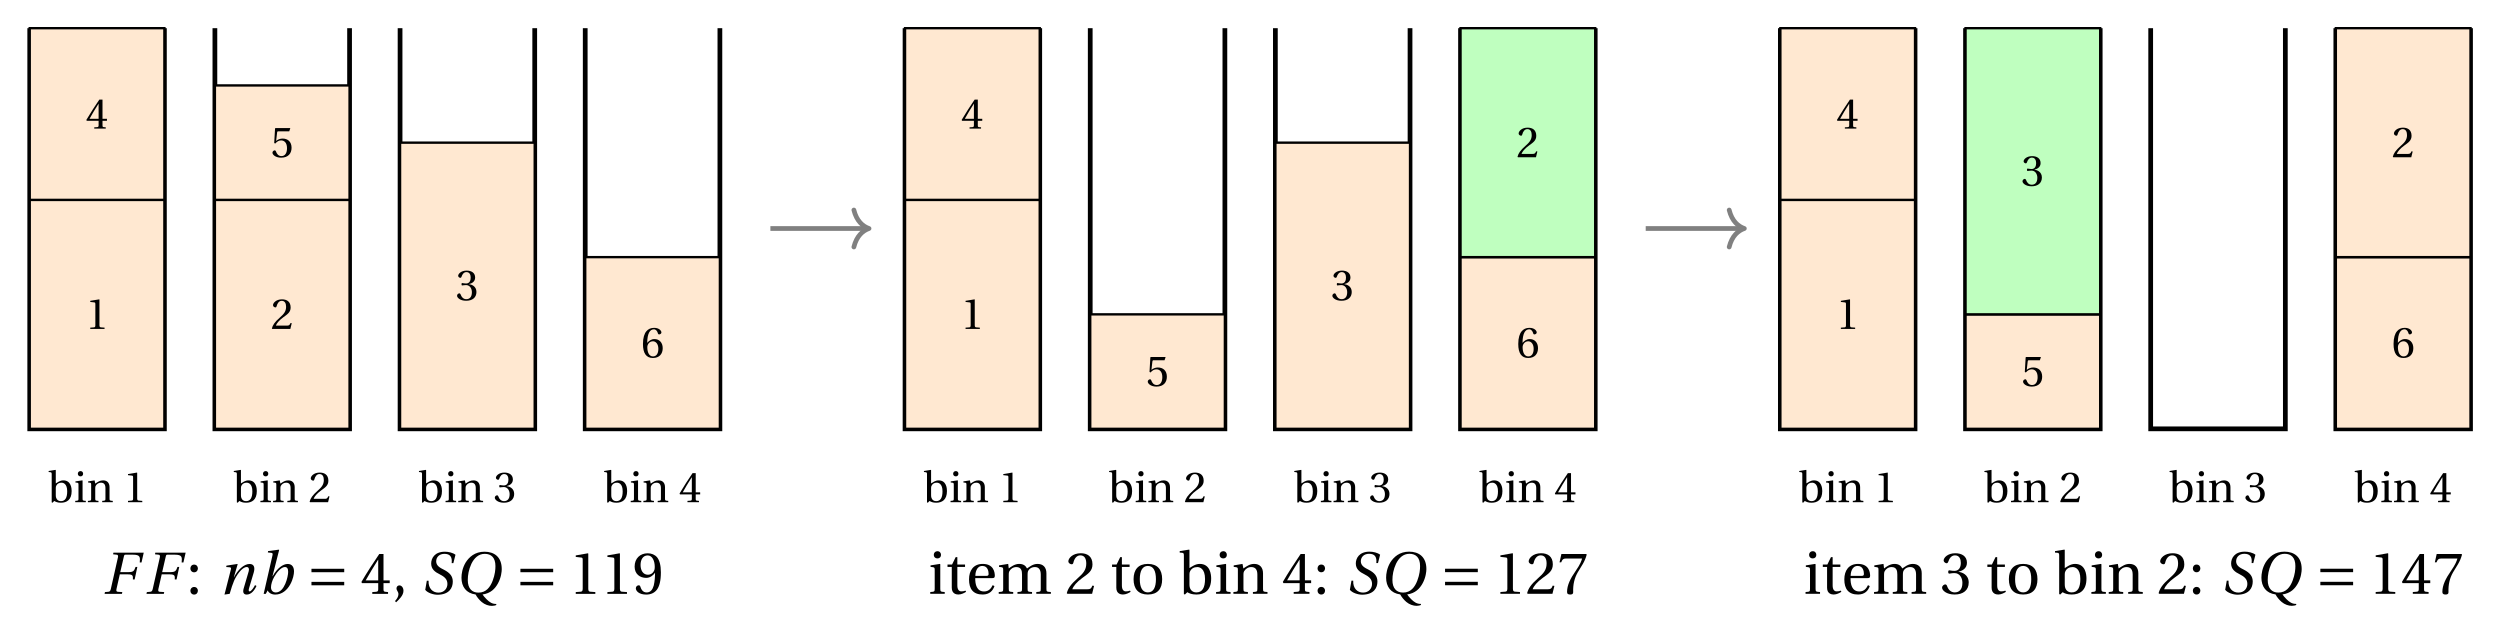
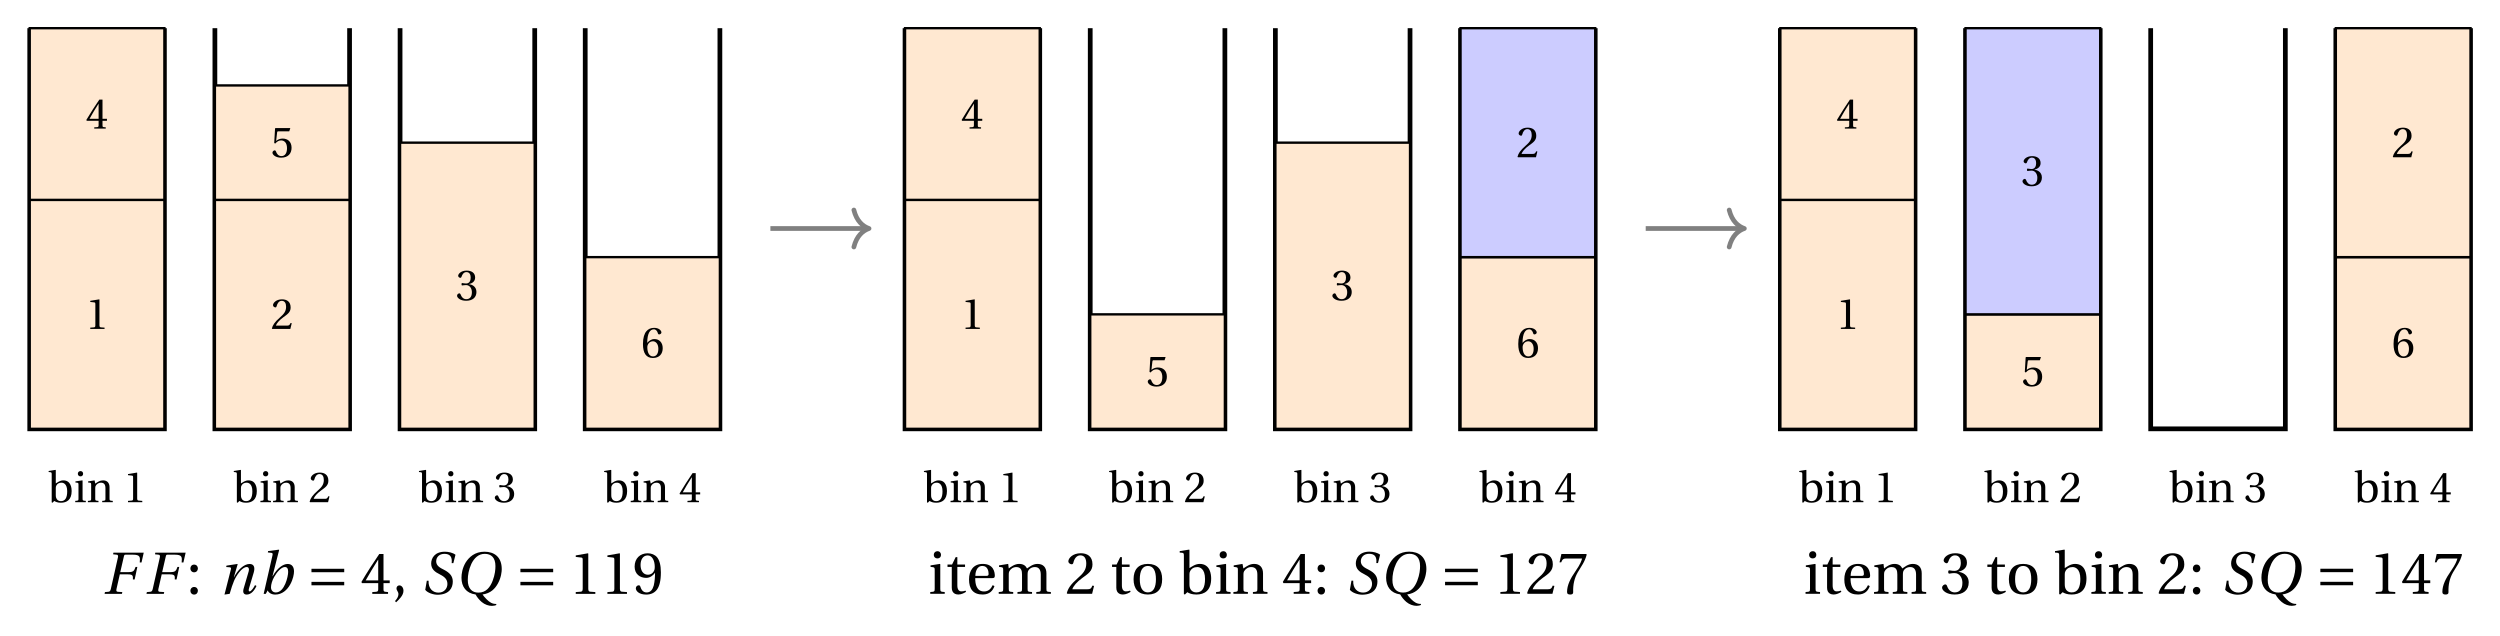
<svg xmlns="http://www.w3.org/2000/svg" xmlns:xlink="http://www.w3.org/1999/xlink" width="526.25pt" height="133.75pt" viewBox="0 0 421 107">
  <defs>
    <g>
      <g id="glyph-0-0">
        <path d="M 0.797 0.094 L 1.078 -0.203 C 1.344 -0.047 1.656 0.094 2.203 0.094 C 3.172 0.094 4.016 -0.375 4.016 -1.875 C 4.016 -2.328 3.922 -3.672 2.609 -3.672 C 2.047 -3.672 1.625 -3.312 1.344 -3.156 L 1.344 -5.391 L 1.297 -5.438 L 0.141 -5.25 L 0.141 -5.078 L 0.422 -5.047 C 0.609 -5.016 0.656 -4.984 0.656 -4.703 L 0.656 0.031 Z M 1.344 -2.359 C 1.344 -2.531 1.359 -2.656 1.422 -2.766 C 1.594 -3.125 1.906 -3.281 2.312 -3.281 C 2.609 -3.281 3.266 -3.109 3.266 -1.828 C 3.266 -0.75 2.938 -0.172 2.203 -0.172 C 1.812 -0.172 1.531 -0.359 1.406 -0.734 C 1.359 -0.859 1.344 -1.016 1.344 -1.188 Z M 1.344 -2.359 " />
      </g>
      <g id="glyph-0-1">
        <path d="M 0.266 -3.5 L 0.266 -3.312 L 0.547 -3.281 C 0.734 -3.25 0.781 -3.203 0.781 -2.953 L 0.781 -0.641 C 0.781 -0.266 0.766 -0.25 0.234 -0.219 L 0.234 0 L 2.016 0 L 2.016 -0.219 C 1.5 -0.25 1.469 -0.266 1.469 -0.641 L 1.469 -3.641 L 1.422 -3.672 Z M 1.125 -5.234 C 0.859 -5.234 0.672 -5.047 0.672 -4.781 C 0.672 -4.531 0.859 -4.344 1.125 -4.344 C 1.391 -4.344 1.562 -4.531 1.562 -4.781 C 1.562 -5.047 1.391 -5.234 1.125 -5.234 Z M 1.125 -5.234 " />
      </g>
      <g id="glyph-0-2">
        <path d="M 3.875 -2.516 C 3.875 -3.25 3.469 -3.672 2.797 -3.672 C 2.25 -3.672 1.922 -3.422 1.469 -3.125 L 1.359 -3.672 L 0.266 -3.5 L 0.266 -3.312 L 0.547 -3.281 C 0.734 -3.25 0.781 -3.203 0.781 -2.953 L 0.781 -0.641 C 0.781 -0.266 0.766 -0.25 0.234 -0.219 L 0.234 0 L 2.016 0 L 2.016 -0.219 C 1.5 -0.25 1.469 -0.266 1.469 -0.641 L 1.469 -2.359 C 1.469 -2.531 1.484 -2.641 1.547 -2.75 C 1.703 -3.047 2.031 -3.281 2.422 -3.281 C 2.922 -3.281 3.188 -3 3.188 -2.359 L 3.188 -0.641 C 3.188 -0.266 3.172 -0.25 2.641 -0.219 L 2.641 0 L 4.422 0 L 4.422 -0.219 C 3.906 -0.25 3.875 -0.266 3.875 -0.641 Z M 3.875 -2.516 " />
      </g>
      <g id="glyph-0-3">
        <path d="M 3.203 0 L 3.203 -0.219 L 2.594 -0.266 C 2.438 -0.281 2.344 -0.344 2.344 -0.625 L 2.344 -4.938 L 2.312 -4.984 L 0.797 -4.734 L 0.797 -4.547 L 1.484 -4.469 C 1.609 -4.453 1.656 -4.391 1.656 -4.172 L 1.656 -0.625 C 1.656 -0.484 1.641 -0.391 1.594 -0.344 C 1.547 -0.297 1.5 -0.266 1.422 -0.266 L 0.797 -0.219 L 0.797 0 Z M 3.203 0 " />
      </g>
      <g id="glyph-0-4">
        <path d="M 3.547 -0.969 L 3.344 -1 C 3.188 -0.609 3.047 -0.562 2.75 -0.562 L 0.875 -0.562 C 1 -0.938 1.422 -1.453 2.109 -1.953 C 2.812 -2.469 3.359 -2.797 3.359 -3.609 C 3.359 -4.625 2.688 -4.984 1.906 -4.984 C 0.906 -4.984 0.391 -4.375 0.391 -4 C 0.391 -3.75 0.672 -3.625 0.797 -3.625 C 0.922 -3.625 0.969 -3.703 1 -3.828 C 1.125 -4.328 1.406 -4.734 1.859 -4.734 C 2.422 -4.734 2.594 -4.25 2.594 -3.719 C 2.594 -2.938 2.188 -2.484 1.547 -1.922 C 0.656 -1.141 0.344 -0.641 0.203 -0.078 L 0.266 0 L 3.312 0 Z M 3.547 -0.969 " />
      </g>
      <g id="glyph-0-5">
        <path d="M 0.953 -2.688 C 0.953 -2.562 0.984 -2.484 1.078 -2.484 C 1.172 -2.484 1.375 -2.547 1.719 -2.547 C 2.344 -2.547 2.703 -1.984 2.703 -1.344 C 2.703 -0.469 2.266 -0.172 1.75 -0.172 C 1.266 -0.172 0.953 -0.531 0.812 -0.953 C 0.766 -1.078 0.688 -1.156 0.594 -1.156 C 0.453 -1.156 0.203 -1.016 0.203 -0.75 C 0.203 -0.438 0.703 0.094 1.734 0.094 C 2.797 0.094 3.469 -0.453 3.469 -1.391 C 3.469 -2.359 2.625 -2.656 2.219 -2.703 L 2.219 -2.719 C 2.609 -2.797 3.25 -3.078 3.25 -3.812 C 3.25 -4.625 2.609 -4.984 1.828 -4.984 C 0.859 -4.984 0.391 -4.422 0.391 -4.109 C 0.391 -3.891 0.641 -3.766 0.75 -3.766 C 0.844 -3.766 0.906 -3.812 0.938 -3.906 C 1.094 -4.406 1.375 -4.734 1.781 -4.734 C 2.359 -4.734 2.5 -4.219 2.5 -3.797 C 2.5 -3.359 2.344 -2.812 1.719 -2.812 C 1.375 -2.812 1.172 -2.891 1.078 -2.891 C 0.984 -2.891 0.953 -2.812 0.953 -2.688 Z M 0.953 -2.688 " />
      </g>
      <g id="glyph-0-6">
        <path d="M 2.203 -1.312 L 2.203 -0.562 C 2.203 -0.312 2.125 -0.266 1.938 -0.25 L 1.469 -0.219 L 1.469 0 L 3.406 0 L 3.406 -0.219 L 3.078 -0.25 C 2.906 -0.266 2.859 -0.312 2.859 -0.562 L 2.859 -1.312 L 3.609 -1.312 L 3.609 -1.656 L 2.859 -1.656 L 2.859 -4.891 L 2.328 -4.891 C 1.641 -3.891 0.812 -2.609 0.141 -1.469 L 0.203 -1.312 Z M 0.672 -1.656 C 1.109 -2.453 1.625 -3.297 2.188 -4.188 L 2.203 -4.188 L 2.203 -1.656 Z M 0.672 -1.656 " />
      </g>
      <g id="glyph-0-7">
        <path d="M 3.125 -4.344 L 3.297 -4.844 L 3.266 -4.891 L 0.812 -4.891 L 0.734 -4.828 L 0.594 -2.375 L 0.766 -2.281 C 1.078 -2.641 1.375 -2.812 1.766 -2.812 C 2.25 -2.812 2.75 -2.469 2.75 -1.5 C 2.75 -0.734 2.453 -0.172 1.812 -0.172 C 1.297 -0.172 1.031 -0.547 0.891 -0.953 C 0.844 -1.062 0.781 -1.141 0.688 -1.141 C 0.531 -1.141 0.297 -0.984 0.297 -0.75 C 0.297 -0.406 0.812 0.094 1.766 0.094 C 2.969 0.094 3.516 -0.641 3.516 -1.578 C 3.516 -2.594 2.875 -3.125 2 -3.125 C 1.594 -3.125 1.172 -2.953 0.938 -2.734 L 0.922 -2.75 L 1.078 -4.125 C 1.109 -4.312 1.156 -4.344 1.297 -4.344 Z M 3.125 -4.344 " />
      </g>
      <g id="glyph-0-8">
        <path d="M 2 0.094 C 3.078 0.094 3.656 -0.578 3.656 -1.562 C 3.656 -2.562 3.016 -3.109 2.25 -3.094 C 1.703 -3.109 1.266 -2.703 1.062 -2.469 L 1.047 -2.469 C 1.062 -4.078 1.516 -4.734 2.172 -4.734 C 2.516 -4.734 2.75 -4.438 2.859 -4.016 C 2.875 -3.938 2.938 -3.875 3.047 -3.875 C 3.203 -3.875 3.438 -4 3.438 -4.203 C 3.438 -4.484 3.078 -4.984 2.203 -4.984 C 1.625 -4.984 1.203 -4.766 0.906 -4.406 C 0.578 -4.031 0.328 -3.328 0.328 -2.266 C 0.328 -0.688 0.891 0.094 2 0.094 Z M 2.016 -2.719 C 2.469 -2.719 2.922 -2.297 2.922 -1.453 C 2.922 -0.688 2.625 -0.172 2.016 -0.172 C 1.375 -0.172 1.062 -0.844 1.062 -1.734 C 1.062 -2.172 1.391 -2.719 2.016 -2.719 Z M 2.016 -2.719 " />
      </g>
      <g id="glyph-1-0">
        <path d="M 1.859 -6.938 L 1.812 -6.656 L 2.391 -6.594 C 2.625 -6.578 2.688 -6.438 2.625 -6.141 L 1.422 -0.797 C 1.344 -0.5 1.25 -0.359 1 -0.344 L 0.438 -0.297 L 0.375 0 L 3.297 0 L 3.359 -0.297 L 2.609 -0.344 C 2.375 -0.359 2.312 -0.5 2.375 -0.797 L 2.938 -3.281 L 4.266 -3.281 C 5.141 -3.281 5.172 -3.062 5.141 -2.422 L 5.438 -2.422 L 5.891 -4.531 L 5.594 -4.531 C 5.344 -3.828 5.219 -3.656 4.344 -3.656 L 3.016 -3.656 L 3.625 -6.297 C 3.688 -6.547 3.734 -6.594 3.906 -6.594 L 5.141 -6.594 C 6.406 -6.594 6.375 -6.172 6.297 -5.281 L 6.594 -5.281 L 6.969 -6.938 Z M 1.859 -6.938 " />
      </g>
      <g id="glyph-1-1">
        <path d="M 1.859 0 C 2.156 -1.016 2.328 -1.562 2.594 -2.188 C 2.953 -3.047 3.922 -4.516 4.734 -4.516 C 5.078 -4.516 5.172 -4.188 5.062 -3.797 L 4.203 -0.859 C 4.047 -0.297 4.172 0.125 4.719 0.125 C 5.469 0.125 6.031 -0.562 6.375 -1.328 L 6.125 -1.469 C 5.953 -1.109 5.5 -0.406 5.219 -0.406 C 5.031 -0.406 5.031 -0.625 5.125 -0.953 L 5.906 -3.578 C 6.141 -4.375 6.016 -5.031 5.203 -5.031 C 4.234 -5.031 3.188 -3.969 2.594 -2.797 L 2.562 -2.797 L 3.203 -4.984 L 3.156 -5.031 L 1.328 -4.75 L 1.266 -4.516 L 1.891 -4.469 C 2.125 -4.438 2.125 -4.297 2.031 -3.984 L 0.984 0.125 Z M 1.859 0 " />
      </g>
      <g id="glyph-1-2">
        <path d="M 4.953 -3.688 C 4.953 -2.953 4.359 -0.234 2.875 -0.234 C 2.375 -0.234 2.062 -0.594 2.062 -1.094 C 2.062 -1.578 2.266 -2.266 2.594 -2.844 C 3.047 -3.656 3.797 -4.516 4.406 -4.516 C 4.781 -4.516 4.953 -4.25 4.953 -3.688 Z M 3.438 -7.391 L 3.375 -7.438 L 1.578 -7.203 L 1.531 -6.969 L 2.094 -6.906 C 2.344 -6.875 2.391 -6.797 2.297 -6.406 L 0.828 0 L 1.188 0 L 1.5 -0.578 C 1.672 -0.156 2.188 0.125 2.766 0.125 C 3.938 0.125 4.781 -0.656 5.281 -1.547 C 5.781 -2.422 5.938 -3.328 5.938 -3.766 C 5.938 -4.516 5.609 -5.031 4.859 -5.031 C 4.109 -5.031 3.109 -4.344 2.344 -2.969 L 2.312 -2.969 Z M 3.438 -7.391 " />
      </g>
      <g id="glyph-1-3">
        <path d="M 5.422 -5.172 L 5.781 -6.578 C 5.359 -6.922 4.609 -7.094 4 -7.094 C 2.234 -7.094 1.688 -5.953 1.688 -5.109 C 1.688 -4.156 2.328 -3.672 3.141 -3.281 C 3.938 -2.875 4.422 -2.453 4.422 -1.656 C 4.422 -0.938 3.906 -0.203 2.906 -0.203 C 1.984 -0.203 1.188 -0.875 1.25 -2.203 L 0.953 -2.203 L 0.688 -0.672 C 1.078 -0.156 2.062 0.156 2.781 0.156 C 4.734 0.125 5.328 -1 5.328 -2.062 C 5.328 -2.969 4.828 -3.547 3.828 -4.062 C 3.234 -4.359 2.531 -4.703 2.531 -5.469 C 2.531 -6.172 3.047 -6.734 3.922 -6.734 C 4.891 -6.734 5.25 -6.203 5.141 -5.172 Z M 5.422 -5.172 " />
      </g>
      <g id="glyph-1-4">
        <path d="M 5.062 -6.734 C 6.156 -6.734 6.859 -6.094 6.859 -4.672 C 6.859 -4.109 6.797 -3.266 6.391 -2.203 C 5.984 -1.141 5.297 -0.203 4 -0.203 C 2.906 -0.203 2.203 -0.906 2.203 -2.312 C 2.203 -3.156 2.359 -4.078 2.812 -5.062 C 3.281 -6.016 4 -6.734 5.062 -6.734 Z M 5.016 -7.094 C 3.406 -7.094 2.422 -6.203 1.828 -5.25 C 1.281 -4.312 1.141 -3.375 1.141 -2.703 C 1.141 -1.219 1.922 -0.094 3.516 0.109 C 3.734 0.531 4.125 1.016 4.547 1.375 C 5.062 1.812 5.719 2.031 6.266 2.031 C 6.516 2.031 6.844 1.969 7.016 1.875 L 6.984 1.703 C 6.312 1.719 5.844 1.391 5.359 0.906 C 5.062 0.625 4.812 0.297 4.688 0.109 C 6.062 -0.078 6.797 -0.875 7.281 -1.75 C 7.828 -2.734 7.922 -3.766 7.922 -4.156 C 7.922 -6.203 6.672 -7.094 5.016 -7.094 Z M 5.016 -7.094 " />
      </g>
      <g id="glyph-2-0">
        <path d="M 1.328 0.125 C 1.719 0.125 1.953 -0.156 1.969 -0.516 C 1.969 -0.875 1.719 -1.156 1.328 -1.156 C 0.953 -1.156 0.703 -0.875 0.703 -0.516 C 0.703 -0.156 0.953 0.125 1.328 0.125 Z M 1.328 -3.625 C 1.719 -3.625 1.953 -3.906 1.969 -4.266 C 1.969 -4.641 1.719 -4.922 1.328 -4.922 C 0.953 -4.922 0.703 -4.641 0.703 -4.266 C 0.703 -3.906 0.953 -3.625 1.328 -3.625 Z M 1.328 -3.625 " />
      </g>
      <g id="glyph-2-1">
        <path d="M 3.016 -1.797 L 3.016 -0.766 C 3.016 -0.438 2.906 -0.375 2.656 -0.344 L 2.016 -0.297 L 2.016 0 L 4.672 0 L 4.672 -0.297 L 4.219 -0.344 C 3.984 -0.375 3.906 -0.438 3.906 -0.766 L 3.906 -1.797 L 4.953 -1.797 L 4.953 -2.266 L 3.906 -2.266 L 3.906 -6.703 L 3.188 -6.703 C 2.234 -5.312 1.109 -3.578 0.188 -2 L 0.281 -1.797 Z M 0.906 -2.266 C 1.516 -3.359 2.219 -4.516 2.984 -5.734 L 3.016 -5.734 L 3.016 -2.266 Z M 0.906 -2.266 " />
      </g>
      <g id="glyph-2-2">
        <path d="M 0.703 1.422 C 1.203 0.938 1.938 0.281 1.938 -0.516 C 1.938 -1.062 1.609 -1.422 1.25 -1.422 C 0.938 -1.422 0.766 -1.172 0.766 -0.906 C 0.766 -0.547 1.094 -0.375 1.094 0.062 C 1.094 0.469 0.828 0.875 0.516 1.219 Z M 0.703 1.422 " />
      </g>
      <g id="glyph-2-3">
        <path d="M 4.391 0 L 4.391 -0.297 L 3.547 -0.359 C 3.328 -0.375 3.203 -0.469 3.203 -0.859 L 3.203 -6.766 L 3.156 -6.828 L 1.094 -6.469 L 1.094 -6.219 L 2.031 -6.109 C 2.203 -6.094 2.266 -6.016 2.266 -5.719 L 2.266 -0.859 C 2.266 -0.656 2.234 -0.547 2.172 -0.469 C 2.125 -0.406 2.047 -0.375 1.938 -0.359 L 1.094 -0.297 L 1.094 0 Z M 4.391 0 " />
      </g>
      <g id="glyph-2-4">
        <path d="M 2.297 -2.688 C 2.922 -2.688 3.438 -3.047 3.781 -3.531 L 3.797 -3.531 C 3.797 -2.906 3.75 -2.094 3.578 -1.391 C 3.391 -0.734 3.047 -0.234 2.391 -0.234 C 1.719 -0.234 1.469 -0.766 1.312 -1.234 C 1.281 -1.359 1.203 -1.438 1.031 -1.438 C 0.844 -1.438 0.562 -1.25 0.562 -0.938 C 0.562 -0.484 1.094 0.125 2.312 0.125 C 3.125 0.125 3.734 -0.188 4.125 -0.719 C 4.531 -1.281 4.781 -2.172 4.781 -3.625 C 4.781 -4.859 4.531 -5.672 4.141 -6.156 C 3.766 -6.594 3.203 -6.828 2.562 -6.828 C 1.281 -6.828 0.359 -5.969 0.359 -4.578 C 0.359 -3.328 1.266 -2.688 2.297 -2.688 Z M 2.594 -3.219 C 1.812 -3.219 1.359 -3.906 1.359 -4.859 C 1.359 -5.781 1.781 -6.469 2.562 -6.469 C 3.359 -6.469 3.75 -5.516 3.75 -4.547 C 3.75 -4.375 3.734 -4.172 3.688 -4.016 C 3.516 -3.547 3.125 -3.219 2.594 -3.219 Z M 2.594 -3.219 " />
      </g>
      <g id="glyph-2-5">
        <path d="M 0.375 -4.781 L 0.375 -4.531 L 0.75 -4.484 C 1.016 -4.438 1.078 -4.391 1.078 -4.031 L 1.078 -0.875 C 1.078 -0.359 1.047 -0.344 0.328 -0.297 L 0.328 0 L 2.766 0 L 2.766 -0.297 C 2.062 -0.344 2.016 -0.359 2.016 -0.875 L 2.016 -4.969 L 1.953 -5.031 Z M 1.531 -7.172 C 1.172 -7.172 0.922 -6.906 0.922 -6.547 C 0.922 -6.203 1.172 -5.953 1.531 -5.953 C 1.906 -5.953 2.141 -6.203 2.141 -6.547 C 2.141 -6.906 1.906 -7.172 1.531 -7.172 Z M 1.531 -7.172 " />
      </g>
      <g id="glyph-2-6">
        <path d="M 3.266 -4.516 L 3.266 -4.922 L 1.969 -4.922 L 1.969 -6.172 L 1.688 -6.172 L 1.078 -4.922 L 0.312 -4.922 L 0.312 -4.516 L 1.031 -4.516 L 1.031 -1.016 C 1.031 0 1.797 0.125 2.141 0.125 C 2.656 0.125 3.141 -0.141 3.438 -0.328 L 3.344 -0.531 C 3.109 -0.438 2.891 -0.406 2.641 -0.406 C 2.297 -0.406 1.969 -0.641 1.969 -1.406 L 1.969 -4.516 Z M 3.266 -4.516 " />
      </g>
      <g id="glyph-2-7">
        <path d="M 4.422 -2.641 C 4.641 -2.641 4.828 -2.688 4.828 -3.016 C 4.828 -3.609 4.641 -5.031 2.797 -5.031 C 1.234 -5.031 0.484 -3.922 0.484 -2.422 C 0.484 -0.828 1.172 0.141 2.812 0.125 C 3.922 0.109 4.5 -0.5 4.766 -1.297 L 4.469 -1.453 C 4.188 -0.875 3.797 -0.391 3.016 -0.391 C 1.766 -0.391 1.516 -1.594 1.531 -2.641 Z M 1.547 -3.016 C 1.547 -3.438 1.688 -4.688 2.734 -4.688 C 3.672 -4.688 3.781 -3.734 3.781 -3.344 C 3.781 -3.156 3.719 -3.016 3.438 -3.016 Z M 1.547 -3.016 " />
      </g>
      <g id="glyph-2-8">
        <path d="M 0.375 -4.781 L 0.375 -4.531 L 0.75 -4.484 C 1.016 -4.438 1.078 -4.391 1.078 -4.031 L 1.078 -0.875 C 1.078 -0.359 1.047 -0.344 0.328 -0.297 L 0.328 0 L 2.766 0 L 2.766 -0.297 C 2.062 -0.344 2.016 -0.359 2.016 -0.875 L 2.016 -3.219 C 2.016 -3.469 2.031 -3.609 2.094 -3.75 C 2.281 -4.156 2.734 -4.5 3.281 -4.5 C 4.141 -4.5 4.25 -3.859 4.25 -3.234 L 4.25 -0.875 C 4.25 -0.359 4.219 -0.344 3.484 -0.297 L 3.484 0 L 5.938 0 L 5.938 -0.297 C 5.219 -0.344 5.188 -0.359 5.188 -0.875 L 5.188 -3.219 C 5.188 -3.469 5.203 -3.609 5.25 -3.766 C 5.406 -4.172 5.844 -4.5 6.406 -4.5 C 7.031 -4.516 7.406 -4.109 7.406 -3.234 L 7.406 -0.875 C 7.406 -0.359 7.391 -0.344 6.656 -0.297 L 6.656 0 L 9.109 0 L 9.109 -0.297 C 8.391 -0.344 8.359 -0.359 8.359 -0.875 L 8.359 -3.438 C 8.359 -4.453 7.812 -5.031 6.859 -5.031 C 6.031 -5.031 5.453 -4.484 5.094 -4.266 C 4.859 -4.734 4.469 -5.031 3.766 -5.031 C 3 -5.031 2.375 -4.531 2.016 -4.266 L 1.922 -5.031 Z M 0.375 -4.781 " />
      </g>
      <g id="glyph-2-9">
        <path d="M 4.859 -1.328 L 4.578 -1.375 C 4.375 -0.828 4.172 -0.766 3.766 -0.766 L 1.203 -0.766 C 1.359 -1.281 1.953 -2 2.891 -2.672 C 3.859 -3.375 4.594 -3.828 4.594 -4.953 C 4.594 -6.344 3.672 -6.828 2.625 -6.828 C 1.25 -6.828 0.531 -5.984 0.531 -5.469 C 0.531 -5.125 0.906 -4.969 1.078 -4.969 C 1.266 -4.969 1.328 -5.062 1.375 -5.234 C 1.531 -5.922 1.922 -6.469 2.547 -6.469 C 3.328 -6.469 3.547 -5.812 3.547 -5.078 C 3.547 -4.016 3 -3.406 2.125 -2.641 C 0.891 -1.562 0.469 -0.875 0.266 -0.094 L 0.375 0 L 4.531 0 Z M 4.859 -1.328 " />
      </g>
      <g id="glyph-2-10">
        <path d="M 2.891 -5.031 C 1.281 -5.031 0.484 -4.078 0.484 -2.453 C 0.484 -0.828 1.281 0.125 2.891 0.125 C 4.516 0.125 5.297 -0.828 5.297 -2.453 C 5.297 -4.078 4.516 -5.031 2.891 -5.031 Z M 1.531 -2.453 C 1.531 -3.844 1.969 -4.688 2.891 -4.688 C 3.828 -4.688 4.25 -3.844 4.25 -2.453 C 4.25 -1.078 3.828 -0.234 2.891 -0.234 C 1.969 -0.234 1.531 -1.078 1.531 -2.453 Z M 1.531 -2.453 " />
      </g>
      <g id="glyph-2-11">
        <path d="M 1.078 0.125 L 1.484 -0.266 C 1.828 -0.062 2.25 0.125 3.016 0.125 C 4.344 0.125 5.5 -0.516 5.5 -2.562 C 5.5 -3.188 5.375 -5.031 3.578 -5.031 C 2.812 -5.031 2.219 -4.547 1.844 -4.328 L 1.844 -7.391 L 1.781 -7.438 L 0.203 -7.188 L 0.203 -6.938 L 0.578 -6.906 C 0.844 -6.875 0.906 -6.828 0.906 -6.438 L 0.906 0.047 Z M 1.844 -3.219 C 1.844 -3.469 1.859 -3.625 1.953 -3.797 C 2.188 -4.266 2.609 -4.5 3.172 -4.5 C 3.578 -4.5 4.469 -4.25 4.469 -2.5 C 4.469 -1.031 4.016 -0.234 3.016 -0.234 C 2.484 -0.234 2.094 -0.5 1.922 -1 C 1.859 -1.188 1.844 -1.391 1.844 -1.641 Z M 1.844 -3.219 " />
      </g>
      <g id="glyph-2-12">
        <path d="M 5.312 -3.438 C 5.312 -4.453 4.75 -5.031 3.828 -5.031 C 3.094 -5.031 2.625 -4.672 2 -4.266 L 1.859 -5.031 L 0.375 -4.781 L 0.375 -4.531 L 0.75 -4.484 C 1.016 -4.438 1.078 -4.391 1.078 -4.031 L 1.078 -0.875 C 1.078 -0.359 1.047 -0.344 0.328 -0.297 L 0.328 0 L 2.766 0 L 2.766 -0.297 C 2.062 -0.344 2.016 -0.359 2.016 -0.875 L 2.016 -3.219 C 2.016 -3.469 2.031 -3.609 2.109 -3.766 C 2.328 -4.156 2.781 -4.5 3.312 -4.5 C 4 -4.5 4.359 -4.109 4.359 -3.234 L 4.359 -0.875 C 4.359 -0.359 4.328 -0.344 3.609 -0.297 L 3.609 0 L 6.062 0 L 6.062 -0.297 C 5.344 -0.344 5.312 -0.359 5.312 -0.875 Z M 5.312 -3.438 " />
      </g>
      <g id="glyph-2-13">
        <path d="M 0.719 -6.703 L 0.406 -5.297 L 0.688 -5.297 L 0.781 -5.5 C 0.906 -5.781 1.047 -5.938 1.5 -5.938 L 4.203 -5.938 C 4.109 -5.578 3.922 -5 3.109 -3.828 C 2.25 -2.594 1.672 -1.469 1.672 -0.297 C 1.672 0.047 1.906 0.125 2.219 0.125 C 2.5 0.125 2.719 0.031 2.703 -0.266 C 2.656 -1.578 2.922 -2.641 3.453 -3.578 C 4.109 -4.703 4.641 -5.328 4.984 -6.594 L 4.891 -6.703 Z M 0.719 -6.703 " />
      </g>
      <g id="glyph-2-14">
        <path d="M 1.297 -3.672 C 1.297 -3.5 1.359 -3.391 1.484 -3.391 C 1.609 -3.391 1.875 -3.484 2.359 -3.484 C 3.203 -3.484 3.688 -2.719 3.688 -1.844 C 3.688 -0.656 3.094 -0.234 2.391 -0.234 C 1.719 -0.234 1.297 -0.734 1.109 -1.297 C 1.047 -1.484 0.938 -1.578 0.797 -1.578 C 0.625 -1.578 0.266 -1.391 0.266 -1.016 C 0.266 -0.594 0.969 0.125 2.375 0.125 C 3.828 0.125 4.75 -0.609 4.75 -1.891 C 4.75 -3.234 3.594 -3.641 3.047 -3.688 L 3.047 -3.734 C 3.578 -3.828 4.453 -4.219 4.453 -5.219 C 4.453 -6.328 3.578 -6.828 2.5 -6.828 C 1.188 -6.828 0.531 -6.062 0.531 -5.625 C 0.531 -5.312 0.875 -5.141 1.016 -5.141 C 1.156 -5.141 1.234 -5.219 1.281 -5.344 C 1.5 -6.031 1.875 -6.469 2.438 -6.469 C 3.234 -6.469 3.422 -5.766 3.422 -5.203 C 3.422 -4.609 3.203 -3.859 2.359 -3.859 C 1.875 -3.859 1.609 -3.953 1.484 -3.953 C 1.359 -3.953 1.297 -3.859 1.297 -3.672 Z M 1.297 -3.672 " />
      </g>
      <g id="glyph-3-0">
        <path d="M 6.375 -1.438 L 6.375 -2.016 L 0.859 -2.016 L 0.859 -1.438 Z M 6.375 -3.641 L 6.375 -4.219 L 0.859 -4.219 L 0.859 -3.641 Z M 6.375 -3.641 " />
      </g>
    </g>
  </defs>
  <path fill="none" stroke-width="0.797" stroke-linecap="butt" stroke-linejoin="miter" stroke="rgb(0%, 0%, 0%)" stroke-opacity="1" stroke-miterlimit="10" d="M -0 67.467 L -0 -0.002 L 22.676 -0.002 L 22.676 67.467 " transform="matrix(1, 0, 0, -1, 5.008, 72.213)" />
  <g fill="rgb(0%, 0%, 0%)" fill-opacity="1">
    <use xlink:href="#glyph-0-0" x="8.05" y="84.565" />
    <use xlink:href="#glyph-0-1" x="12.435" y="84.565" />
    <use xlink:href="#glyph-0-2" x="14.569" y="84.565" />
  </g>
  <g fill="rgb(0%, 0%, 0%)" fill-opacity="1">
    <use xlink:href="#glyph-0-3" x="20.757" y="84.565" />
  </g>
  <path fill="none" stroke-width="0.797" stroke-linecap="butt" stroke-linejoin="miter" stroke="rgb(0%, 0%, 0%)" stroke-opacity="1" stroke-miterlimit="10" d="M 31.18 67.467 L 31.18 -0.002 L 53.859 -0.002 L 53.859 67.467 " transform="matrix(1, 0, 0, -1, 5.008, 72.213)" />
  <g fill="rgb(0%, 0%, 0%)" fill-opacity="1">
    <use xlink:href="#glyph-0-0" x="39.231" y="84.565" />
    <use xlink:href="#glyph-0-1" x="43.616" y="84.565" />
    <use xlink:href="#glyph-0-2" x="45.75" y="84.565" />
  </g>
  <g fill="rgb(0%, 0%, 0%)" fill-opacity="1">
    <use xlink:href="#glyph-0-4" x="51.938" y="84.565" />
  </g>
  <path fill="none" stroke-width="0.797" stroke-linecap="butt" stroke-linejoin="miter" stroke="rgb(0%, 0%, 0%)" stroke-opacity="1" stroke-miterlimit="10" d="M 62.363 67.467 L 62.363 -0.002 L 85.039 -0.002 L 85.039 67.467 " transform="matrix(1, 0, 0, -1, 5.008, 72.213)" />
  <g fill="rgb(0%, 0%, 0%)" fill-opacity="1">
    <use xlink:href="#glyph-0-0" x="70.412" y="84.565" />
    <use xlink:href="#glyph-0-1" x="74.797" y="84.565" />
    <use xlink:href="#glyph-0-2" x="76.931" y="84.565" />
  </g>
  <g fill="rgb(0%, 0%, 0%)" fill-opacity="1">
    <use xlink:href="#glyph-0-5" x="83.119" y="84.565" />
  </g>
  <path fill="none" stroke-width="0.797" stroke-linecap="butt" stroke-linejoin="miter" stroke="rgb(0%, 0%, 0%)" stroke-opacity="1" stroke-miterlimit="10" d="M 93.543 67.467 L 93.543 -0.002 L 116.222 -0.002 L 116.222 67.467 " transform="matrix(1, 0, 0, -1, 5.008, 72.213)" />
  <g fill="rgb(0%, 0%, 0%)" fill-opacity="1">
    <use xlink:href="#glyph-0-0" x="101.593" y="84.565" />
    <use xlink:href="#glyph-0-1" x="105.978" y="84.565" />
    <use xlink:href="#glyph-0-2" x="108.112" y="84.565" />
  </g>
  <g fill="rgb(0%, 0%, 0%)" fill-opacity="1">
    <use xlink:href="#glyph-0-6" x="114.3" y="84.565" />
  </g>
  <g fill="rgb(0%, 0%, 0%)" fill-opacity="1">
    <use xlink:href="#glyph-1-0" x="17.237" y="100.002" />
  </g>
  <g fill="rgb(0%, 0%, 0%)" fill-opacity="1">
    <use xlink:href="#glyph-1-0" x="24.293" y="100.002" />
  </g>
  <g fill="rgb(0%, 0%, 0%)" fill-opacity="1">
    <use xlink:href="#glyph-2-0" x="31.358" y="100.002" />
  </g>
  <g fill="rgb(0%, 0%, 0%)" fill-opacity="1">
    <use xlink:href="#glyph-1-1" x="36.818" y="100.002" />
  </g>
  <g fill="rgb(0%, 0%, 0%)" fill-opacity="1">
    <use xlink:href="#glyph-1-2" x="43.573" y="100.002" />
  </g>
  <g fill="rgb(0%, 0%, 0%)" fill-opacity="1">
    <use xlink:href="#glyph-3-0" x="51.592" y="100.002" />
  </g>
  <g fill="rgb(0%, 0%, 0%)" fill-opacity="1">
    <use xlink:href="#glyph-2-1" x="60.675" y="100.002" />
  </g>
  <g fill="rgb(0%, 0%, 0%)" fill-opacity="1">
    <use xlink:href="#glyph-2-2" x="66.004" y="100.002" />
  </g>
  <g fill="rgb(0%, 0%, 0%)" fill-opacity="1">
    <use xlink:href="#glyph-1-3" x="70.922" y="100.002" />
  </g>
  <g fill="rgb(0%, 0%, 0%)" fill-opacity="1">
    <use xlink:href="#glyph-1-4" x="76.572" y="100.002" />
  </g>
  <g fill="rgb(0%, 0%, 0%)" fill-opacity="1">
    <use xlink:href="#glyph-3-0" x="86.779" y="100.002" />
  </g>
  <g fill="rgb(0%, 0%, 0%)" fill-opacity="1">
    <use xlink:href="#glyph-2-3" x="95.862" y="100.002" />
  </g>
  <g fill="rgb(0%, 0%, 0%)" fill-opacity="1">
    <use xlink:href="#glyph-2-3" x="101.191" y="100.002" />
    <use xlink:href="#glyph-2-4" x="106.511" y="100.002" />
  </g>
  <path fill="none" stroke-width="0.797" stroke-linecap="butt" stroke-linejoin="miter" stroke="rgb(0%, 0%, 0%)" stroke-opacity="1" stroke-miterlimit="10" d="M 147.402 67.467 L 147.402 -0.002 L 170.082 -0.002 L 170.082 67.467 " transform="matrix(1, 0, 0, -1, 5.008, 72.213)" />
  <g fill="rgb(0%, 0%, 0%)" fill-opacity="1">
    <use xlink:href="#glyph-0-0" x="155.451" y="84.565" />
    <use xlink:href="#glyph-0-1" x="159.836" y="84.565" />
    <use xlink:href="#glyph-0-2" x="161.97" y="84.565" />
  </g>
  <g fill="rgb(0%, 0%, 0%)" fill-opacity="1">
    <use xlink:href="#glyph-0-3" x="168.158" y="84.565" />
  </g>
  <path fill="none" stroke-width="0.797" stroke-linecap="butt" stroke-linejoin="miter" stroke="rgb(0%, 0%, 0%)" stroke-opacity="1" stroke-miterlimit="10" d="M 178.586 67.467 L 178.586 -0.002 L 201.262 -0.002 L 201.262 67.467 " transform="matrix(1, 0, 0, -1, 5.008, 72.213)" />
  <g fill="rgb(0%, 0%, 0%)" fill-opacity="1">
    <use xlink:href="#glyph-0-0" x="186.632" y="84.565" />
    <use xlink:href="#glyph-0-1" x="191.017" y="84.565" />
    <use xlink:href="#glyph-0-2" x="193.151" y="84.565" />
  </g>
  <g fill="rgb(0%, 0%, 0%)" fill-opacity="1">
    <use xlink:href="#glyph-0-4" x="199.339" y="84.565" />
  </g>
  <path fill="none" stroke-width="0.797" stroke-linecap="butt" stroke-linejoin="miter" stroke="rgb(0%, 0%, 0%)" stroke-opacity="1" stroke-miterlimit="10" d="M 209.765 67.467 L 209.765 -0.002 L 232.441 -0.002 L 232.441 67.467 " transform="matrix(1, 0, 0, -1, 5.008, 72.213)" />
  <g fill="rgb(0%, 0%, 0%)" fill-opacity="1">
    <use xlink:href="#glyph-0-0" x="217.813" y="84.565" />
    <use xlink:href="#glyph-0-1" x="222.198" y="84.565" />
    <use xlink:href="#glyph-0-2" x="224.332" y="84.565" />
  </g>
  <g fill="rgb(0%, 0%, 0%)" fill-opacity="1">
    <use xlink:href="#glyph-0-5" x="230.52" y="84.565" />
  </g>
  <path fill="none" stroke-width="0.797" stroke-linecap="butt" stroke-linejoin="miter" stroke="rgb(0%, 0%, 0%)" stroke-opacity="1" stroke-miterlimit="10" d="M 240.945 67.467 L 240.945 -0.002 L 263.625 -0.002 L 263.625 67.467 " transform="matrix(1, 0, 0, -1, 5.008, 72.213)" />
  <g fill="rgb(0%, 0%, 0%)" fill-opacity="1">
    <use xlink:href="#glyph-0-0" x="248.994" y="84.565" />
    <use xlink:href="#glyph-0-1" x="253.379" y="84.565" />
    <use xlink:href="#glyph-0-2" x="255.513" y="84.565" />
  </g>
  <g fill="rgb(0%, 0%, 0%)" fill-opacity="1">
    <use xlink:href="#glyph-0-6" x="261.701" y="84.565" />
  </g>
  <g fill="rgb(0%, 0%, 0%)" fill-opacity="1">
    <use xlink:href="#glyph-2-5" x="156.326" y="99.993" />
    <use xlink:href="#glyph-2-6" x="159.247" y="99.993" />
    <use xlink:href="#glyph-2-7" x="162.699" y="99.993" />
    <use xlink:href="#glyph-2-8" x="167.858" y="99.993" />
  </g>
  <g fill="rgb(0%, 0%, 0%)" fill-opacity="1">
    <use xlink:href="#glyph-2-9" x="179.38" y="99.993" />
  </g>
  <g fill="rgb(0%, 0%, 0%)" fill-opacity="1">
    <use xlink:href="#glyph-2-6" x="186.957" y="99.993" />
    <use xlink:href="#glyph-2-10" x="190.41" y="99.993" />
  </g>
  <g fill="rgb(0%, 0%, 0%)" fill-opacity="1">
    <use xlink:href="#glyph-2-11" x="198.459" y="99.993" />
    <use xlink:href="#glyph-2-5" x="204.461" y="99.993" />
    <use xlink:href="#glyph-2-12" x="207.381" y="99.993" />
  </g>
  <g fill="rgb(0%, 0%, 0%)" fill-opacity="1">
    <use xlink:href="#glyph-2-1" x="215.842" y="99.993" />
  </g>
  <g fill="rgb(0%, 0%, 0%)" fill-opacity="1">
    <use xlink:href="#glyph-2-0" x="221.171" y="99.993" />
  </g>
  <g fill="rgb(0%, 0%, 0%)" fill-opacity="1">
    <use xlink:href="#glyph-1-3" x="226.631" y="99.993" />
  </g>
  <g fill="rgb(0%, 0%, 0%)" fill-opacity="1">
    <use xlink:href="#glyph-1-4" x="232.281" y="99.993" />
  </g>
  <g fill="rgb(0%, 0%, 0%)" fill-opacity="1">
    <use xlink:href="#glyph-3-0" x="242.488" y="99.993" />
  </g>
  <g fill="rgb(0%, 0%, 0%)" fill-opacity="1">
    <use xlink:href="#glyph-2-3" x="251.571" y="99.993" />
  </g>
  <g fill="rgb(0%, 0%, 0%)" fill-opacity="1">
    <use xlink:href="#glyph-2-9" x="256.901" y="99.993" />
    <use xlink:href="#glyph-2-13" x="262.22" y="99.993" />
  </g>
  <path fill="none" stroke-width="0.797" stroke-linecap="butt" stroke-linejoin="miter" stroke="rgb(0%, 0%, 0%)" stroke-opacity="1" stroke-miterlimit="10" d="M 294.805 67.467 L 294.805 -0.002 L 317.484 -0.002 L 317.484 67.467 " transform="matrix(1, 0, 0, -1, 5.008, 72.213)" />
  <g fill="rgb(0%, 0%, 0%)" fill-opacity="1">
    <use xlink:href="#glyph-0-0" x="302.852" y="84.565" />
    <use xlink:href="#glyph-0-1" x="307.237" y="84.565" />
    <use xlink:href="#glyph-0-2" x="309.371" y="84.565" />
  </g>
  <g fill="rgb(0%, 0%, 0%)" fill-opacity="1">
    <use xlink:href="#glyph-0-3" x="315.559" y="84.565" />
  </g>
  <path fill="none" stroke-width="0.797" stroke-linecap="butt" stroke-linejoin="miter" stroke="rgb(0%, 0%, 0%)" stroke-opacity="1" stroke-miterlimit="10" d="M 325.988 67.467 L 325.988 -0.002 L 348.664 -0.002 L 348.664 67.467 " transform="matrix(1, 0, 0, -1, 5.008, 72.213)" />
  <g fill="rgb(0%, 0%, 0%)" fill-opacity="1">
    <use xlink:href="#glyph-0-0" x="334.032" y="84.565" />
    <use xlink:href="#glyph-0-1" x="338.417" y="84.565" />
    <use xlink:href="#glyph-0-2" x="340.551" y="84.565" />
  </g>
  <g fill="rgb(0%, 0%, 0%)" fill-opacity="1">
    <use xlink:href="#glyph-0-4" x="346.739" y="84.565" />
  </g>
  <path fill="none" stroke-width="0.797" stroke-linecap="butt" stroke-linejoin="miter" stroke="rgb(0%, 0%, 0%)" stroke-opacity="1" stroke-miterlimit="10" d="M 357.168 67.467 L 357.168 -0.002 L 379.844 -0.002 L 379.844 67.467 " transform="matrix(1, 0, 0, -1, 5.008, 72.213)" />
  <g fill="rgb(0%, 0%, 0%)" fill-opacity="1">
    <use xlink:href="#glyph-0-0" x="365.213" y="84.565" />
    <use xlink:href="#glyph-0-1" x="369.598" y="84.565" />
    <use xlink:href="#glyph-0-2" x="371.732" y="84.565" />
  </g>
  <g fill="rgb(0%, 0%, 0%)" fill-opacity="1">
    <use xlink:href="#glyph-0-5" x="377.92" y="84.565" />
  </g>
  <path fill="none" stroke-width="0.797" stroke-linecap="butt" stroke-linejoin="miter" stroke="rgb(0%, 0%, 0%)" stroke-opacity="1" stroke-miterlimit="10" d="M 388.347 67.467 L 388.347 -0.002 L 411.027 -0.002 L 411.027 67.467 " transform="matrix(1, 0, 0, -1, 5.008, 72.213)" />
  <g fill="rgb(0%, 0%, 0%)" fill-opacity="1">
    <use xlink:href="#glyph-0-0" x="396.394" y="84.565" />
    <use xlink:href="#glyph-0-1" x="400.779" y="84.565" />
    <use xlink:href="#glyph-0-2" x="402.913" y="84.565" />
  </g>
  <g fill="rgb(0%, 0%, 0%)" fill-opacity="1">
    <use xlink:href="#glyph-0-6" x="409.101" y="84.565" />
  </g>
  <g fill="rgb(0%, 0%, 0%)" fill-opacity="1">
    <use xlink:href="#glyph-2-5" x="303.727" y="99.993" />
    <use xlink:href="#glyph-2-6" x="306.648" y="99.993" />
    <use xlink:href="#glyph-2-7" x="310.1" y="99.993" />
    <use xlink:href="#glyph-2-8" x="315.259" y="99.993" />
  </g>
  <g fill="rgb(0%, 0%, 0%)" fill-opacity="1">
    <use xlink:href="#glyph-2-14" x="326.781" y="99.993" />
  </g>
  <g fill="rgb(0%, 0%, 0%)" fill-opacity="1">
    <use xlink:href="#glyph-2-6" x="334.358" y="99.993" />
    <use xlink:href="#glyph-2-10" x="337.811" y="99.993" />
  </g>
  <g fill="rgb(0%, 0%, 0%)" fill-opacity="1">
    <use xlink:href="#glyph-2-11" x="345.86" y="99.993" />
    <use xlink:href="#glyph-2-5" x="351.862" y="99.993" />
    <use xlink:href="#glyph-2-12" x="354.782" y="99.993" />
  </g>
  <g fill="rgb(0%, 0%, 0%)" fill-opacity="1">
    <use xlink:href="#glyph-2-9" x="363.243" y="99.993" />
  </g>
  <g fill="rgb(0%, 0%, 0%)" fill-opacity="1">
    <use xlink:href="#glyph-2-0" x="368.572" y="99.993" />
  </g>
  <g fill="rgb(0%, 0%, 0%)" fill-opacity="1">
    <use xlink:href="#glyph-1-3" x="374.032" y="99.993" />
  </g>
  <g fill="rgb(0%, 0%, 0%)" fill-opacity="1">
    <use xlink:href="#glyph-1-4" x="379.682" y="99.993" />
  </g>
  <g fill="rgb(0%, 0%, 0%)" fill-opacity="1">
    <use xlink:href="#glyph-3-0" x="389.889" y="99.993" />
  </g>
  <g fill="rgb(0%, 0%, 0%)" fill-opacity="1">
    <use xlink:href="#glyph-2-3" x="398.972" y="99.993" />
  </g>
  <g fill="rgb(0%, 0%, 0%)" fill-opacity="1">
    <use xlink:href="#glyph-2-1" x="404.302" y="99.993" />
    <use xlink:href="#glyph-2-13" x="409.621" y="99.993" />
  </g>
  <path fill-rule="nonzero" fill="rgb(100%, 90.999%, 81.999%)" fill-opacity="1" stroke-width="0.399" stroke-linecap="butt" stroke-linejoin="miter" stroke="rgb(0%, 0%, 0%)" stroke-opacity="1" stroke-miterlimit="10" d="M -0 -0.002 L -0 38.553 L 22.676 38.553 L 22.676 -0.002 Z M -0 -0.002 " transform="matrix(1, 0, 0, -1, 5.008, 72.213)" />
  <g fill="rgb(0%, 0%, 0%)" fill-opacity="1">
    <use xlink:href="#glyph-0-3" x="14.402" y="55.393" />
  </g>
  <path fill-rule="nonzero" fill="rgb(100%, 90.999%, 81.999%)" fill-opacity="1" stroke-width="0.399" stroke-linecap="butt" stroke-linejoin="miter" stroke="rgb(0%, 0%, 0%)" stroke-opacity="1" stroke-miterlimit="10" d="M -0 38.553 L -0 67.467 L 22.676 67.467 L 22.676 38.553 Z M -0 38.553 " transform="matrix(1, 0, 0, -1, 5.008, 72.213)" />
  <g fill="rgb(0%, 0%, 0%)" fill-opacity="1">
    <use xlink:href="#glyph-0-6" x="14.402" y="21.66" />
  </g>
  <path fill-rule="nonzero" fill="rgb(100%, 90.999%, 81.999%)" fill-opacity="1" stroke-width="0.399" stroke-linecap="butt" stroke-linejoin="miter" stroke="rgb(0%, 0%, 0%)" stroke-opacity="1" stroke-miterlimit="10" d="M 31.18 -0.002 L 31.18 38.553 L 53.859 38.553 L 53.859 -0.002 Z M 31.18 -0.002 " transform="matrix(1, 0, 0, -1, 5.008, 72.213)" />
  <g fill="rgb(0%, 0%, 0%)" fill-opacity="1">
    <use xlink:href="#glyph-0-4" x="45.583" y="55.393" />
  </g>
  <path fill-rule="nonzero" fill="rgb(100%, 90.999%, 81.999%)" fill-opacity="1" stroke-width="0.399" stroke-linecap="butt" stroke-linejoin="miter" stroke="rgb(0%, 0%, 0%)" stroke-opacity="1" stroke-miterlimit="10" d="M 31.18 38.553 L 31.18 57.826 L 53.859 57.826 L 53.859 38.553 Z M 31.18 38.553 " transform="matrix(1, 0, 0, -1, 5.008, 72.213)" />
  <g fill="rgb(0%, 0%, 0%)" fill-opacity="1">
    <use xlink:href="#glyph-0-7" x="45.583" y="26.459" />
  </g>
  <path fill-rule="nonzero" fill="rgb(100%, 90.999%, 81.999%)" fill-opacity="1" stroke-width="0.399" stroke-linecap="butt" stroke-linejoin="miter" stroke="rgb(0%, 0%, 0%)" stroke-opacity="1" stroke-miterlimit="10" d="M 62.363 -0.002 L 62.363 48.19 L 85.039 48.19 L 85.039 -0.002 Z M 62.363 -0.002 " transform="matrix(1, 0, 0, -1, 5.008, 72.213)" />
  <g fill="rgb(0%, 0%, 0%)" fill-opacity="1">
    <use xlink:href="#glyph-0-5" x="76.764" y="50.554" />
  </g>
  <path fill-rule="nonzero" fill="rgb(100%, 90.999%, 81.999%)" fill-opacity="1" stroke-width="0.399" stroke-linecap="butt" stroke-linejoin="miter" stroke="rgb(0%, 0%, 0%)" stroke-opacity="1" stroke-miterlimit="10" d="M 93.543 -0.002 L 93.543 28.912 L 116.222 28.912 L 116.222 -0.002 Z M 93.543 -0.002 " transform="matrix(1, 0, 0, -1, 5.008, 72.213)" />
  <g fill="rgb(0%, 0%, 0%)" fill-opacity="1">
    <use xlink:href="#glyph-0-8" x="107.945" y="60.192" />
  </g>
  <path fill-rule="nonzero" fill="rgb(100%, 90.999%, 81.999%)" fill-opacity="1" stroke-width="0.399" stroke-linecap="butt" stroke-linejoin="miter" stroke="rgb(0%, 0%, 0%)" stroke-opacity="1" stroke-miterlimit="10" d="M 147.402 -0.002 L 147.402 38.553 L 170.082 38.553 L 170.082 -0.002 Z M 147.402 -0.002 " transform="matrix(1, 0, 0, -1, 5.008, 72.213)" />
  <g fill="rgb(0%, 0%, 0%)" fill-opacity="1">
    <use xlink:href="#glyph-0-3" x="161.803" y="55.393" />
  </g>
  <path fill-rule="nonzero" fill="rgb(100%, 90.999%, 81.999%)" fill-opacity="1" stroke-width="0.399" stroke-linecap="butt" stroke-linejoin="miter" stroke="rgb(0%, 0%, 0%)" stroke-opacity="1" stroke-miterlimit="10" d="M 147.402 38.553 L 147.402 67.467 L 170.082 67.467 L 170.082 38.553 Z M 147.402 38.553 " transform="matrix(1, 0, 0, -1, 5.008, 72.213)" />
  <g fill="rgb(0%, 0%, 0%)" fill-opacity="1">
    <use xlink:href="#glyph-0-6" x="161.803" y="21.66" />
  </g>
  <path fill-rule="nonzero" fill="rgb(100%, 90.999%, 81.999%)" fill-opacity="1" stroke-width="0.399" stroke-linecap="butt" stroke-linejoin="miter" stroke="rgb(0%, 0%, 0%)" stroke-opacity="1" stroke-miterlimit="10" d="M 178.586 -0.002 L 178.586 19.276 L 201.262 19.276 L 201.262 -0.002 Z M 178.586 -0.002 " transform="matrix(1, 0, 0, -1, 5.008, 72.213)" />
  <g fill="rgb(0%, 0%, 0%)" fill-opacity="1">
    <use xlink:href="#glyph-0-7" x="192.984" y="65.01" />
  </g>
  <path fill-rule="nonzero" fill="rgb(100%, 90.999%, 81.999%)" fill-opacity="1" stroke-width="0.399" stroke-linecap="butt" stroke-linejoin="miter" stroke="rgb(0%, 0%, 0%)" stroke-opacity="1" stroke-miterlimit="10" d="M 209.765 -0.002 L 209.765 48.19 L 232.441 48.19 L 232.441 -0.002 Z M 209.765 -0.002 " transform="matrix(1, 0, 0, -1, 5.008, 72.213)" />
  <g fill="rgb(0%, 0%, 0%)" fill-opacity="1">
    <use xlink:href="#glyph-0-5" x="224.165" y="50.554" />
  </g>
  <path fill-rule="nonzero" fill="rgb(100%, 90.999%, 81.999%)" fill-opacity="1" stroke-width="0.399" stroke-linecap="butt" stroke-linejoin="miter" stroke="rgb(0%, 0%, 0%)" stroke-opacity="1" stroke-miterlimit="10" d="M 240.945 -0.002 L 240.945 28.912 L 263.625 28.912 L 263.625 -0.002 Z M 240.945 -0.002 " transform="matrix(1, 0, 0, -1, 5.008, 72.213)" />
  <g fill="rgb(0%, 0%, 0%)" fill-opacity="1">
    <use xlink:href="#glyph-0-8" x="255.346" y="60.192" />
  </g>
-   <path fill-rule="nonzero" fill="rgb(75%, 100%, 75%)" fill-opacity="1" stroke-width="0.399" stroke-linecap="butt" stroke-linejoin="miter" stroke="rgb(0%, 0%, 0%)" stroke-opacity="1" stroke-miterlimit="10" d="M 240.945 28.912 L 240.945 67.467 L 263.625 67.467 L 263.625 28.912 Z M 240.945 28.912 " transform="matrix(1, 0, 0, -1, 5.008, 72.213)" />
+   <path fill-rule="nonzero" fill="rgb(79.999%, 79.999%, 100%)" fill-opacity="1" stroke-width="0.399" stroke-linecap="butt" stroke-linejoin="miter" stroke="rgb(0%, 0%, 0%)" stroke-opacity="1" stroke-miterlimit="10" d="M 240.945 28.912 L 240.945 67.467 L 263.625 67.467 L 263.625 28.912 Z M 240.945 28.912 " transform="matrix(1, 0, 0, -1, 5.008, 72.213)" />
  <g fill="rgb(0%, 0%, 0%)" fill-opacity="1">
    <use xlink:href="#glyph-0-4" x="255.346" y="26.479" />
  </g>
  <path fill-rule="nonzero" fill="rgb(100%, 90.999%, 81.999%)" fill-opacity="1" stroke-width="0.399" stroke-linecap="butt" stroke-linejoin="miter" stroke="rgb(0%, 0%, 0%)" stroke-opacity="1" stroke-miterlimit="10" d="M 294.805 -0.002 L 294.805 38.553 L 317.484 38.553 L 317.484 -0.002 Z M 294.805 -0.002 " transform="matrix(1, 0, 0, -1, 5.008, 72.213)" />
  <g fill="rgb(0%, 0%, 0%)" fill-opacity="1">
    <use xlink:href="#glyph-0-3" x="309.204" y="55.393" />
  </g>
  <path fill-rule="nonzero" fill="rgb(100%, 90.999%, 81.999%)" fill-opacity="1" stroke-width="0.399" stroke-linecap="butt" stroke-linejoin="miter" stroke="rgb(0%, 0%, 0%)" stroke-opacity="1" stroke-miterlimit="10" d="M 294.805 38.553 L 294.805 67.467 L 317.484 67.467 L 317.484 38.553 Z M 294.805 38.553 " transform="matrix(1, 0, 0, -1, 5.008, 72.213)" />
  <g fill="rgb(0%, 0%, 0%)" fill-opacity="1">
    <use xlink:href="#glyph-0-6" x="309.204" y="21.66" />
  </g>
  <path fill-rule="nonzero" fill="rgb(100%, 90.999%, 81.999%)" fill-opacity="1" stroke-width="0.399" stroke-linecap="butt" stroke-linejoin="miter" stroke="rgb(0%, 0%, 0%)" stroke-opacity="1" stroke-miterlimit="10" d="M 325.988 -0.002 L 325.988 19.276 L 348.664 19.276 L 348.664 -0.002 Z M 325.988 -0.002 " transform="matrix(1, 0, 0, -1, 5.008, 72.213)" />
  <g fill="rgb(0%, 0%, 0%)" fill-opacity="1">
    <use xlink:href="#glyph-0-7" x="340.385" y="65.01" />
  </g>
-   <path fill-rule="nonzero" fill="rgb(75%, 100%, 75%)" fill-opacity="1" stroke-width="0.399" stroke-linecap="butt" stroke-linejoin="miter" stroke="rgb(0%, 0%, 0%)" stroke-opacity="1" stroke-miterlimit="10" d="M 325.988 19.276 L 325.988 67.467 L 348.664 67.467 L 348.664 19.276 Z M 325.988 19.276 " transform="matrix(1, 0, 0, -1, 5.008, 72.213)" />
+   <path fill-rule="nonzero" fill="rgb(79.999%, 79.999%, 100%)" fill-opacity="1" stroke-width="0.399" stroke-linecap="butt" stroke-linejoin="miter" stroke="rgb(0%, 0%, 0%)" stroke-opacity="1" stroke-miterlimit="10" d="M 325.988 19.276 L 325.988 67.467 L 348.664 67.467 L 348.664 19.276 Z M 325.988 19.276 " transform="matrix(1, 0, 0, -1, 5.008, 72.213)" />
  <g fill="rgb(0%, 0%, 0%)" fill-opacity="1">
    <use xlink:href="#glyph-0-5" x="340.385" y="31.278" />
  </g>
  <path fill-rule="nonzero" fill="rgb(100%, 90.999%, 81.999%)" fill-opacity="1" stroke-width="0.399" stroke-linecap="butt" stroke-linejoin="miter" stroke="rgb(0%, 0%, 0%)" stroke-opacity="1" stroke-miterlimit="10" d="M 388.347 -0.002 L 388.347 28.912 L 411.027 28.912 L 411.027 -0.002 Z M 388.347 -0.002 " transform="matrix(1, 0, 0, -1, 5.008, 72.213)" />
  <g fill="rgb(0%, 0%, 0%)" fill-opacity="1">
    <use xlink:href="#glyph-0-8" x="402.747" y="60.191" />
  </g>
  <path fill-rule="nonzero" fill="rgb(100%, 90.999%, 81.999%)" fill-opacity="1" stroke-width="0.399" stroke-linecap="butt" stroke-linejoin="miter" stroke="rgb(0%, 0%, 0%)" stroke-opacity="1" stroke-miterlimit="10" d="M 388.347 28.912 L 388.347 67.467 L 411.027 67.467 L 411.027 28.912 Z M 388.347 28.912 " transform="matrix(1, 0, 0, -1, 5.008, 72.213)" />
  <g fill="rgb(0%, 0%, 0%)" fill-opacity="1">
    <use xlink:href="#glyph-0-4" x="402.747" y="26.479" />
  </g>
  <path fill="none" stroke-width="0.797" stroke-linecap="butt" stroke-linejoin="miter" stroke="rgb(50%, 50%, 50%)" stroke-opacity="1" stroke-miterlimit="10" d="M 124.726 33.733 L 140.937 33.733 " transform="matrix(1, 0, 0, -1, 5.008, 72.213)" />
  <path fill="none" stroke-width="0.797" stroke-linecap="round" stroke-linejoin="round" stroke="rgb(50%, 50%, 50%)" stroke-opacity="1" stroke-miterlimit="10" d="M -2.55 3.109 C -2.085 1.246 -1.046 0.363 0.001 -0 C -1.046 -0.363 -2.085 -1.246 -2.55 -3.109 " transform="matrix(1, 0, 0, -1, 146.3428, 38.48041)" />
  <path fill="none" stroke-width="0.797" stroke-linecap="butt" stroke-linejoin="miter" stroke="rgb(50%, 50%, 50%)" stroke-opacity="1" stroke-miterlimit="10" d="M 272.129 33.733 L 288.34 33.733 " transform="matrix(1, 0, 0, -1, 5.008, 72.213)" />
  <path fill="none" stroke-width="0.797" stroke-linecap="round" stroke-linejoin="round" stroke="rgb(50%, 50%, 50%)" stroke-opacity="1" stroke-miterlimit="10" d="M -2.55 3.109 C -2.085 1.246 -1.046 0.363 0.001 -0 C -1.046 -0.363 -2.085 -1.246 -2.55 -3.109 " transform="matrix(1, 0, 0, -1, 293.7455, 38.48041)" />
</svg>
